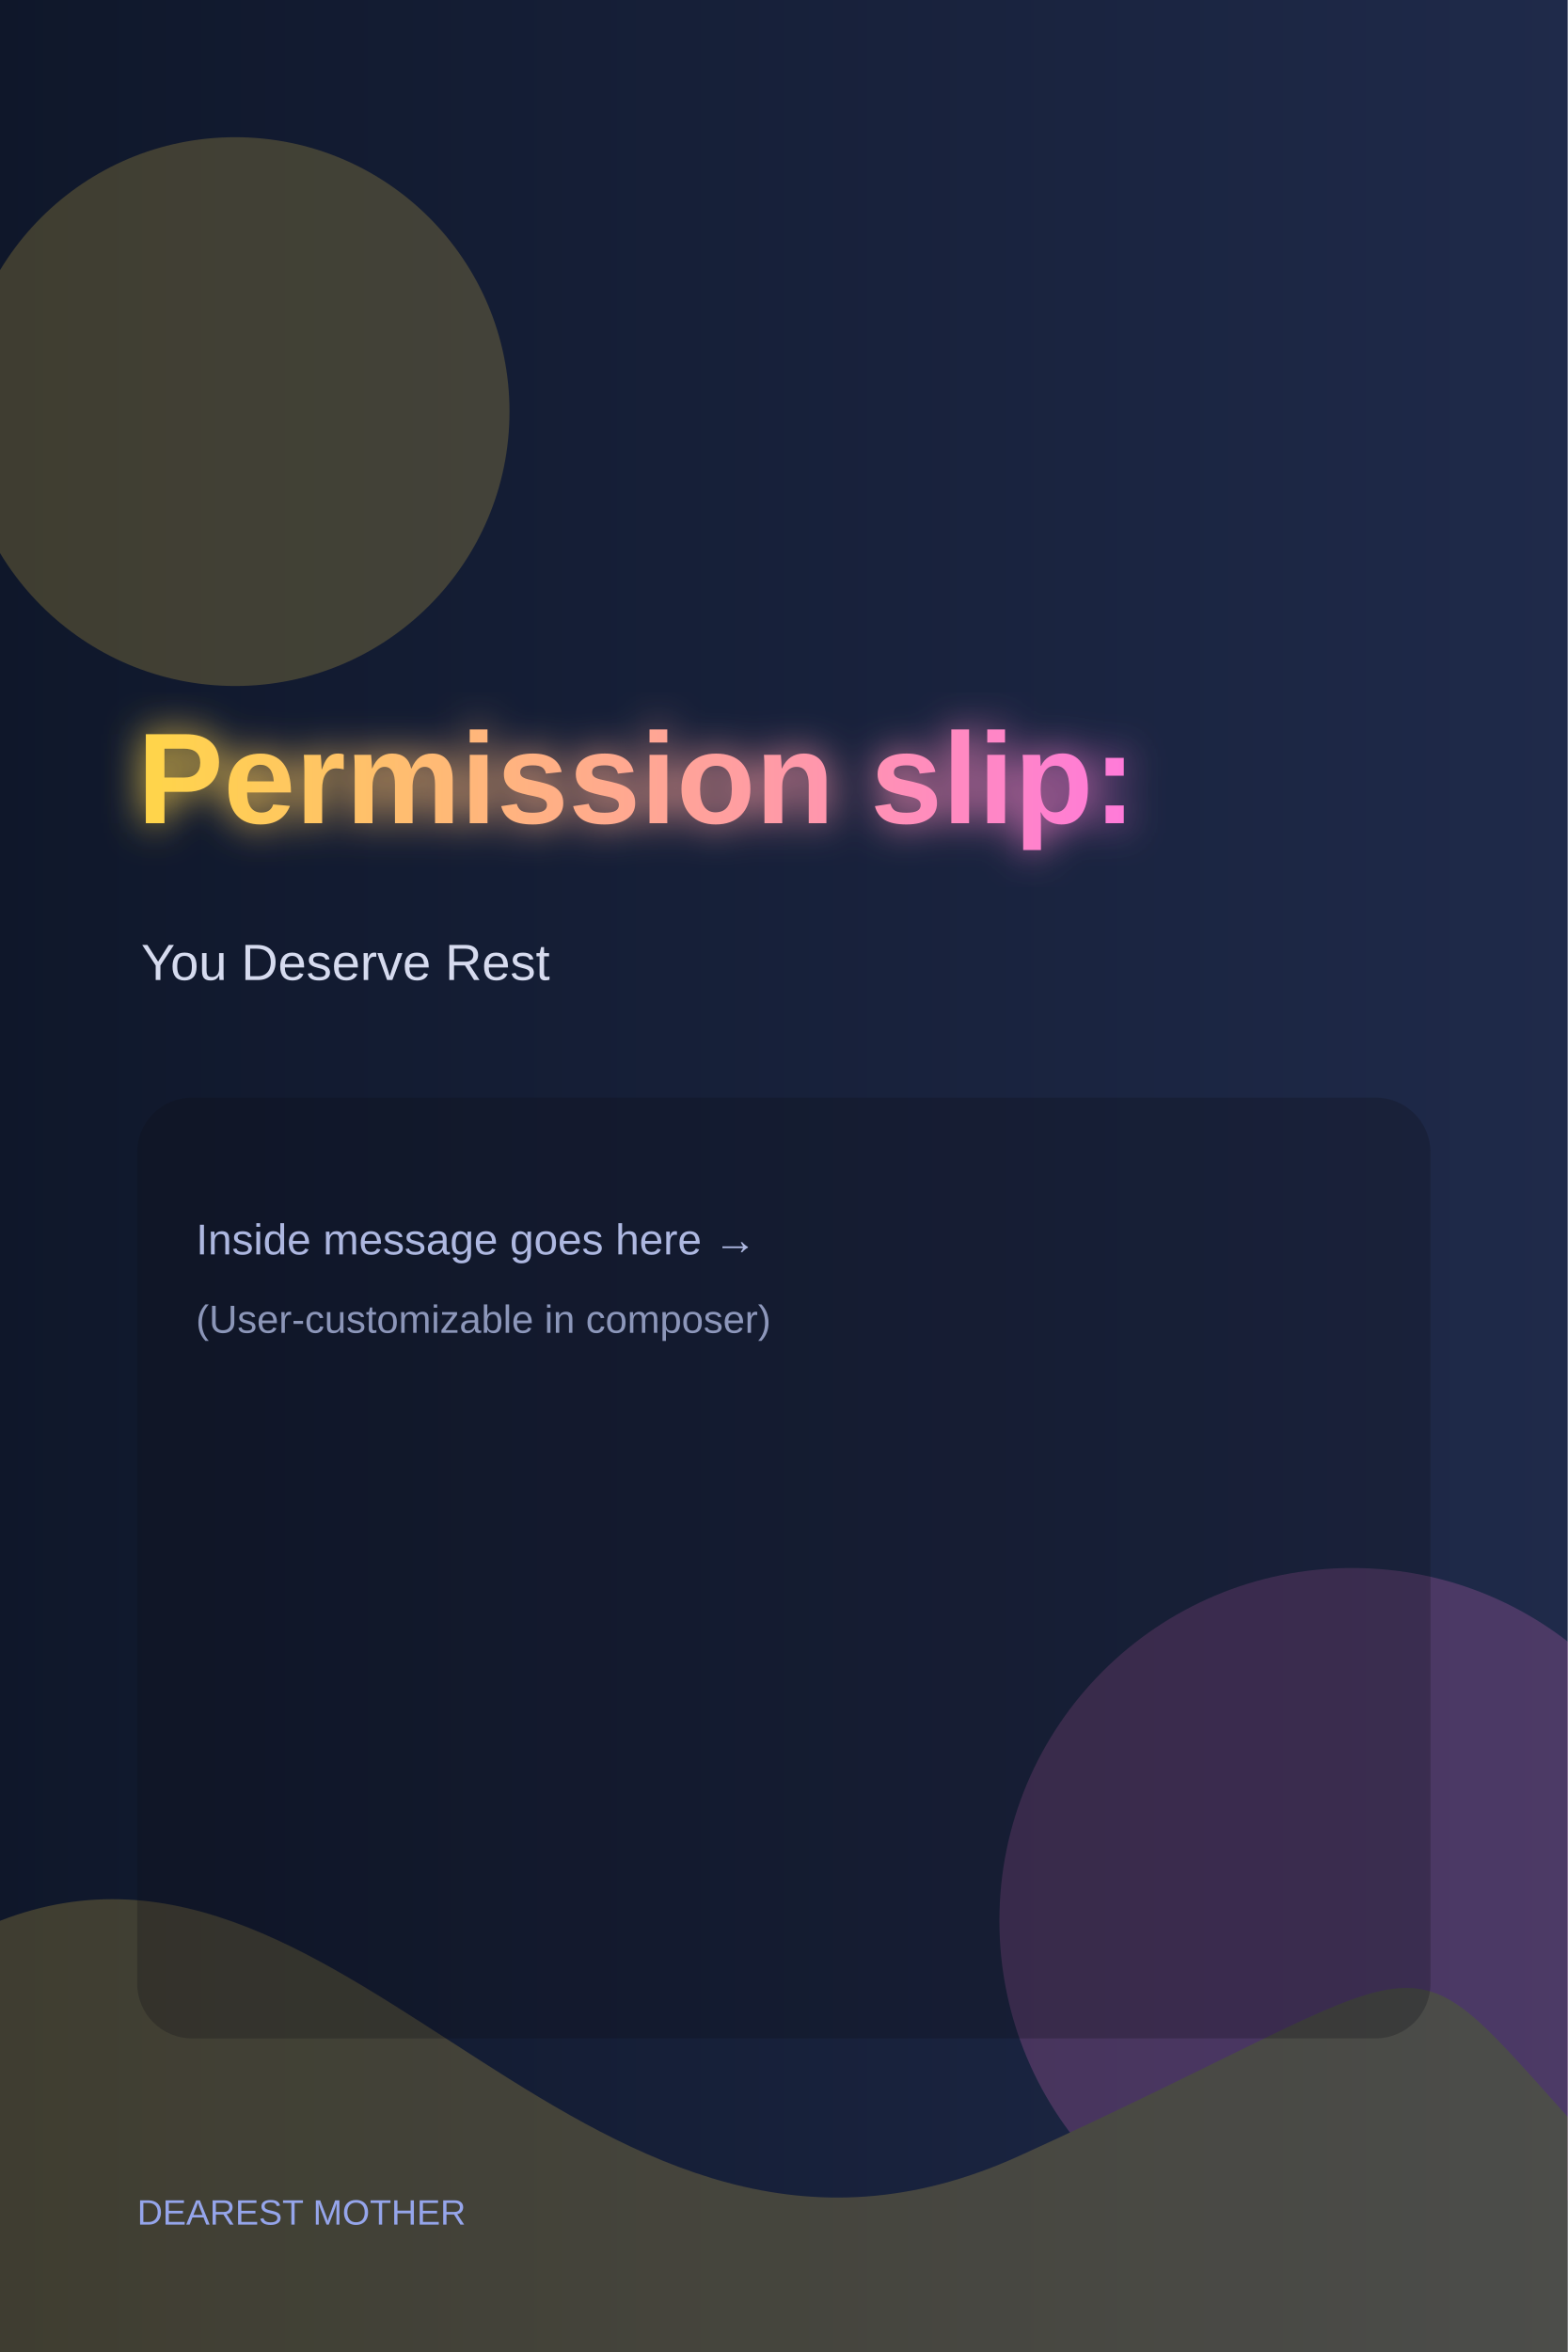
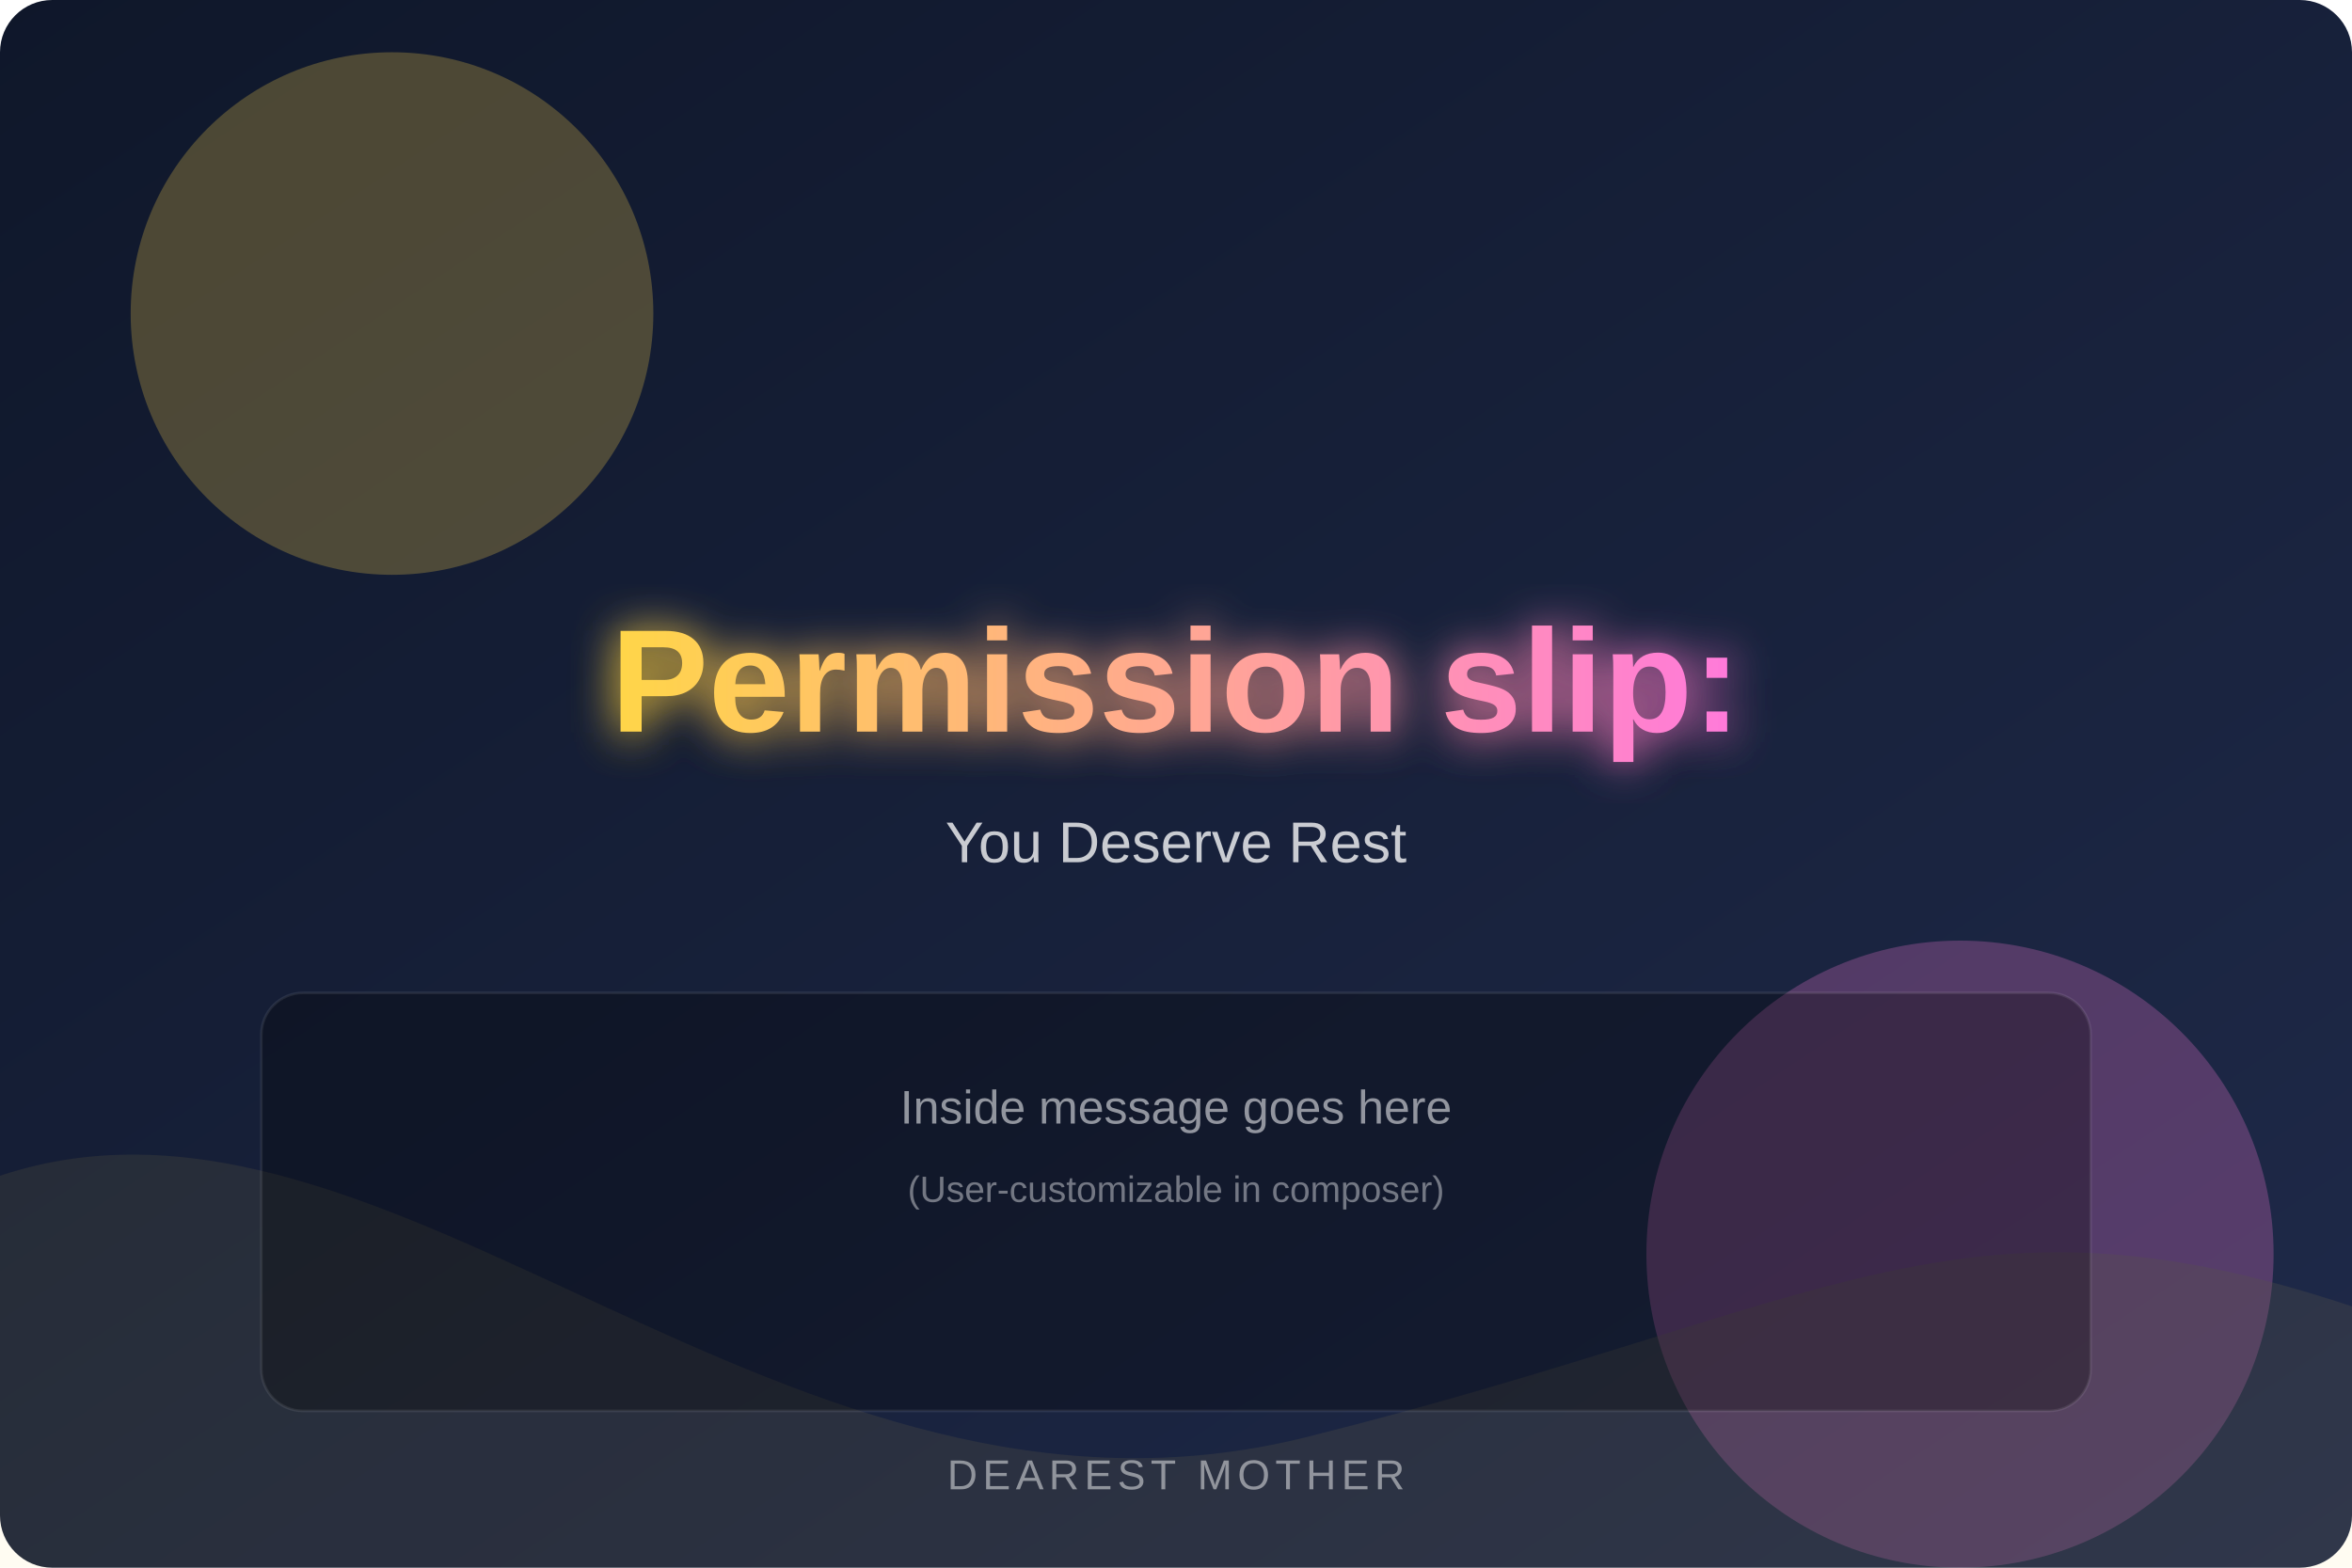
- <svg xmlns="http://www.w3.org/2000/svg" width="800" height="1200" viewBox="0 0 800 1200">
+ <svg xmlns="http://www.w3.org/2000/svg" width="1500" height="1000" viewBox="0 0 900 600">
  <defs>
-     <linearGradient id="bg" x1="0" x2="1">
+     <linearGradient id="bg" x1="0" y1="0" x2="1" y2="1">
      <stop offset="0" stop-color="#0f172a" />
      <stop offset="1" stop-color="#1f2a4a" />
    </linearGradient>
    <linearGradient id="grad" x1="0" x2="1">
      <stop offset="0" stop-color="#ffd54a" />
      <stop offset="1" stop-color="#ff7ad9" />
    </linearGradient>
    <filter id="glow" x="-30%" y="-30%" width="160%" height="160%">
-       <feGaussianBlur stdDeviation="10" result="b" />
+       <feGaussianBlur stdDeviation="8" result="b" />
      <feMerge>
        <feMergeNode in="b" />
        <feMergeNode in="SourceGraphic" />
      </feMerge>
    </filter>
+     <filter id="softShadow">
+       <feDropShadow dx="0" dy="4" stdDeviation="8" flood-color="rgba(0,0,0,0.4)" />
+     </filter>
  </defs>
-   <rect width="800" height="1200" fill="url(#bg)" />
-   <g opacity="0.20">
-     <circle cx="120" cy="210" r="140" fill="#ffd54a" />
-     <circle cx="690" cy="980" r="180" fill="#ff7ad9" />
-     <path d="M0 980 C180 910, 300 1200, 520 1100 S710 980, 800 1080 V1200 H0 Z" fill="#ffd54a" />
+   <rect width="900" height="600" rx="20" fill="url(#bg)" />
+   <g opacity="0.25">
+     <circle cx="150" cy="120" r="100" fill="#ffd54a" />
+     <circle cx="750" cy="480" r="120" fill="#ff7ad9" />
+     <path d="M0 450 C150 400, 300 600, 500 550 S750 450, 900 500 V600 H0 Z" fill="#ffd54a" opacity="0.3" />
  </g>
  <g filter="url(#glow)">
-     <text x="70" y="420" font-family="system-ui,Segoe UI,Arial" font-size="66" font-weight="850" fill="url(#grad)">
-       Permission slip:
-     </text>
+     <text x="450" y="280" text-anchor="middle" font-family="system-ui,Segoe UI,Arial" font-size="56" font-weight="800" fill="url(#grad)" filter="url(#softShadow)">Permission slip:</text>
  </g>
-   <text x="72" y="500" font-family="system-ui,Segoe UI,Arial" font-size="26" fill="#e7ecff" opacity="0.92">
-     You Deserve Rest
-   </text>
-   <g opacity="0.9">
-     <rect x="70" y="560" width="660" height="480" rx="28" fill="#0b0b12" opacity="0.28" />
-     <text x="100" y="640" font-family="system-ui,Segoe UI,Arial" font-size="22" fill="#c7d2fe" opacity="0.95">
-       Inside message goes here →
-     </text>
-     <text x="100" y="680" font-family="system-ui,Segoe UI,Arial" font-size="20" fill="#c7d2fe" opacity="0.75">
-       (User-customizable in composer)
-     </text>
+   <text x="450" y="330" text-anchor="middle" font-family="system-ui,Segoe UI,Arial" font-size="22" fill="rgba(255,255,255,0.85)" opacity="0.9">You Deserve Rest</text>
+   <g opacity="0.85">
+     <rect x="100" y="380" width="700" height="160" rx="16" fill="rgba(0,0,0,0.35)" stroke="rgba(255,255,255,0.1)" stroke-width="1" />
+     <text x="450" y="430" text-anchor="middle" font-family="system-ui,Segoe UI,Arial" font-size="18" fill="rgba(255,255,255,0.7)" opacity="0.9">Inside message goes here</text>
+     <text x="450" y="460" text-anchor="middle" font-family="system-ui,Segoe UI,Arial" font-size="14" fill="rgba(255,255,255,0.6)" opacity="0.8">(User-customizable in composer)</text>
  </g>
-   <text x="70" y="1135" font-family="system-ui,Segoe UI,Arial" font-size="18" fill="#9fb0ff" opacity="0.9">DEAREST MOTHER</text>
+   <text x="450" y="570" text-anchor="middle" font-family="system-ui,Segoe UI,Arial" font-size="16" fill="rgba(255,255,255,0.6)" opacity="0.8" letter-spacing="2">DEAREST MOTHER</text>
</svg>
